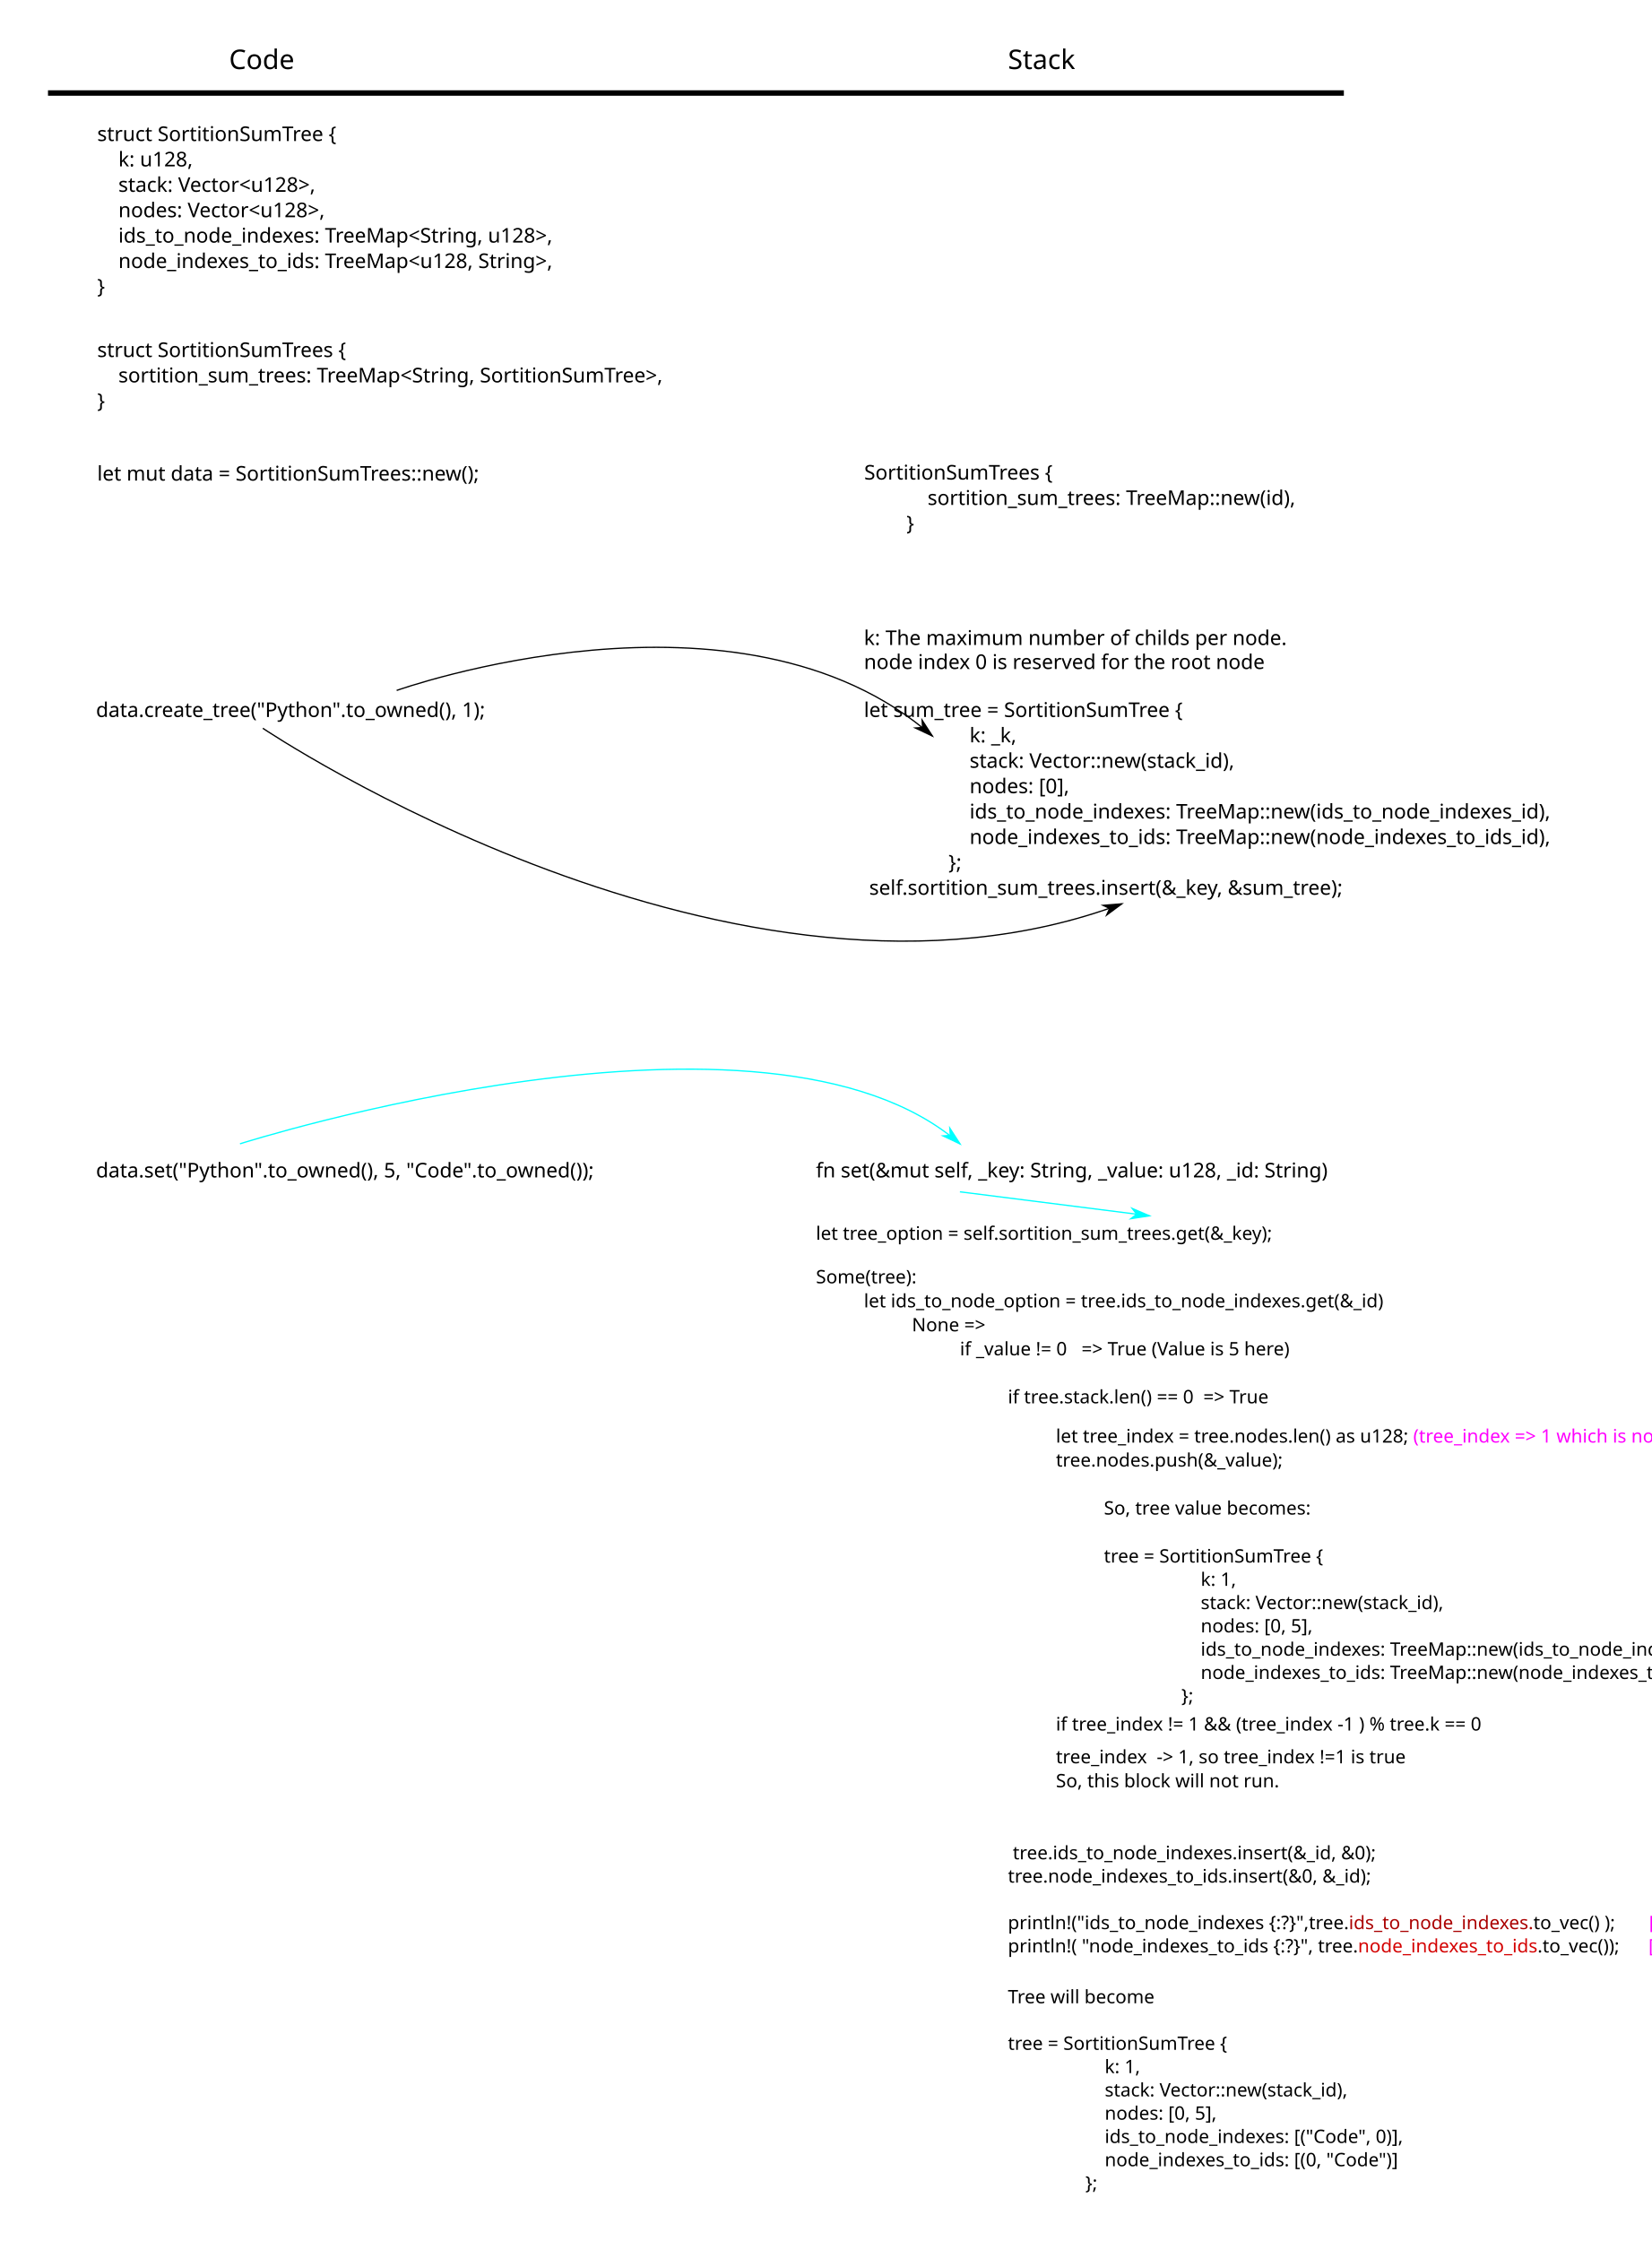
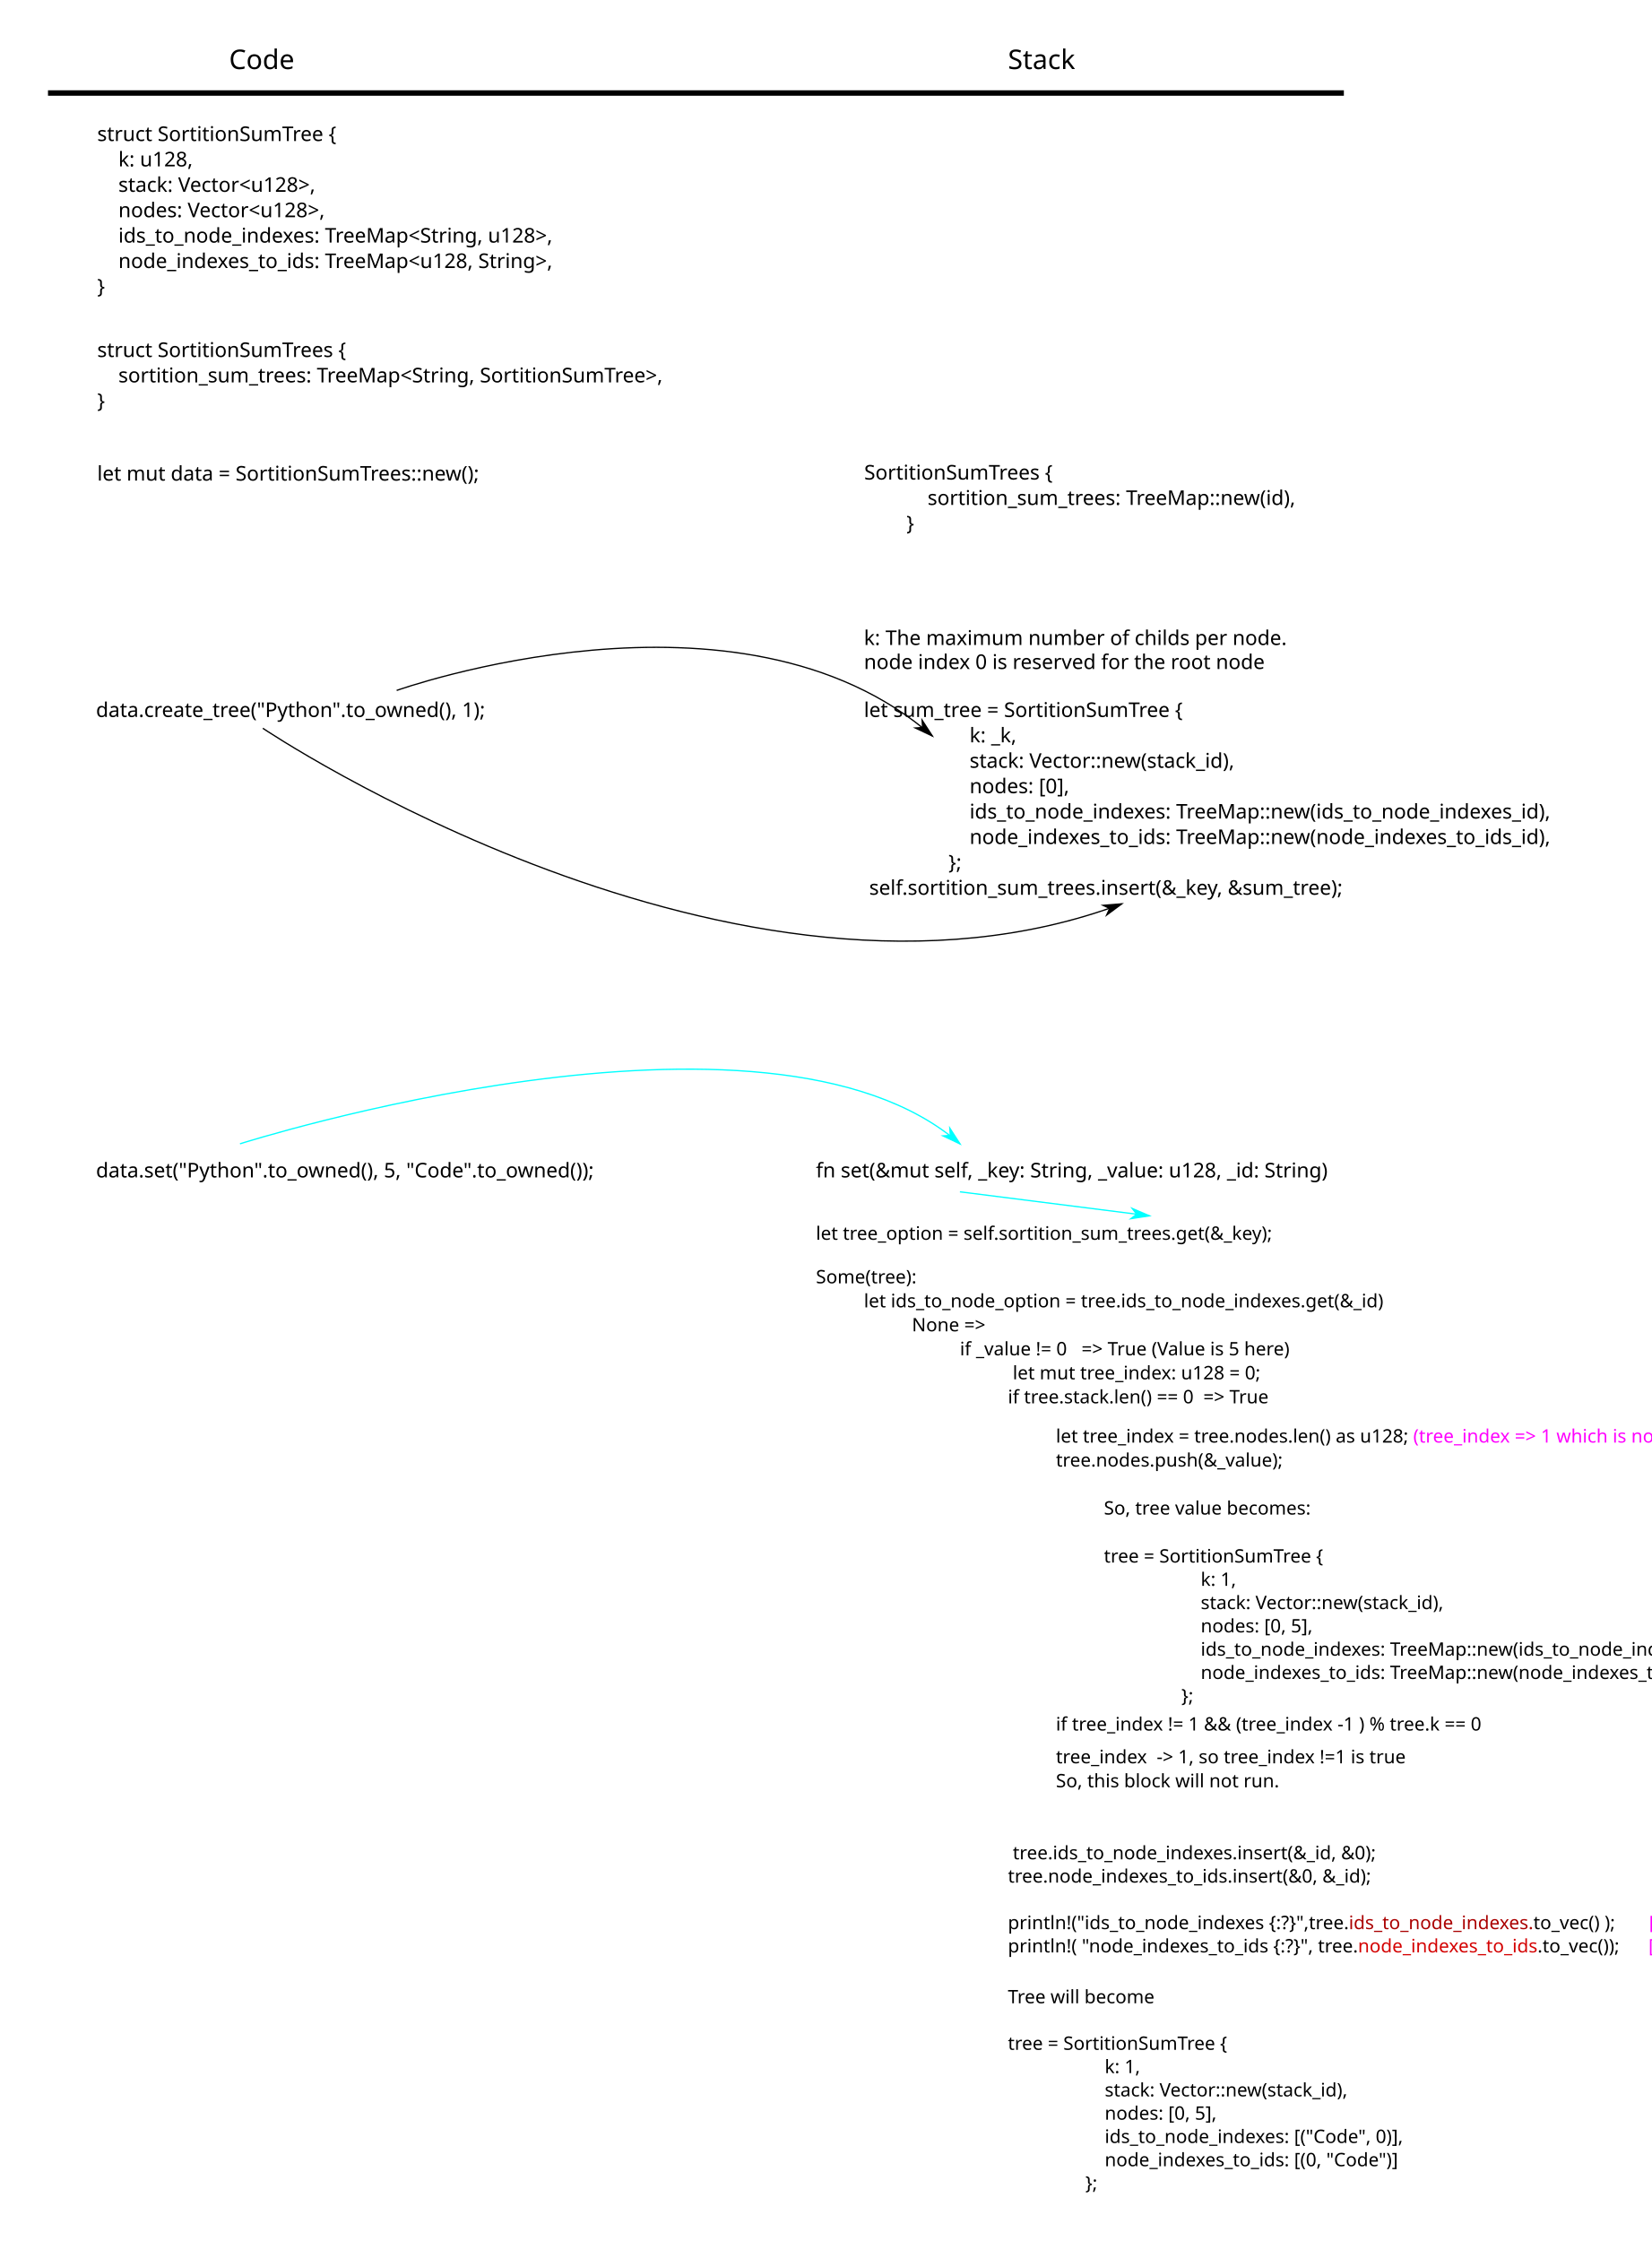
- <svg xmlns="http://www.w3.org/2000/svg" width="344.084mm" height="466.904mm" viewBox="0 0 344.084 466.904" version="1.1" id="svg8">
+ <svg xmlns="http://www.w3.org/2000/svg" id="svg8" version="1.1" viewBox="0 0 344.084 466.904" height="466.904mm" width="344.084mm">
  <defs id="defs2">
-     <rect x="150" y="295" width="60" height="65" id="rect1774" />
-     <marker orient="auto" refY="0" refX="0" id="marker1602" style="overflow:visible">
-       <path id="path1600" d="M 0,0 5,-5 -12.5,0 5,5 Z" style="fill:#00ffff;fill-opacity:1;fill-rule:evenodd;stroke:#00ffff;stroke-width:1pt;stroke-opacity:1" transform="matrix(-0.8,0,0,-0.8,-10,0)" />
+     <rect id="rect1774" height="65" width="60" y="295" x="150" />
+     <marker style="overflow:visible" id="marker1602" refX="0" refY="0" orient="auto">
+       <path transform="matrix(-0.8,0,0,-0.8,-10,0)" style="fill:#00ffff;fill-opacity:1;fill-rule:evenodd;stroke:#00ffff;stroke-width:1pt;stroke-opacity:1" d="M 0,0 5,-5 -12.5,0 5,5 Z" id="path1600" />
    </marker>
-     <marker orient="auto" refY="0" refX="0" id="marker1514" style="overflow:visible">
-       <path id="path1512" d="M 0,0 5,-5 -12.5,0 5,5 Z" style="fill:#00ffff;fill-opacity:1;fill-rule:evenodd;stroke:#00ffff;stroke-width:1pt;stroke-opacity:1" transform="matrix(-0.8,0,0,-0.8,-10,0)" />
+     <marker style="overflow:visible" id="marker1514" refX="0" refY="0" orient="auto">
+       <path transform="matrix(-0.8,0,0,-0.8,-10,0)" style="fill:#00ffff;fill-opacity:1;fill-rule:evenodd;stroke:#00ffff;stroke-width:1pt;stroke-opacity:1" d="M 0,0 5,-5 -12.5,0 5,5 Z" id="path1512" />
    </marker>
-     <marker orient="auto" refY="0" refX="0" id="Tail" style="overflow:visible">
-       <g id="g1206" transform="scale(-1.2)" style="fill:#000000;fill-opacity:1;stroke:#000000;stroke-opacity:1">
-         <path id="path1194" d="M -3.805,-3.959 0.544,0" style="fill:#000000;fill-opacity:1;fill-rule:evenodd;stroke:#000000;stroke-width:0.8;stroke-linecap:round;stroke-opacity:1" />
-         <path id="path1196" d="M -1.287,-3.959 3.062,0" style="fill:#000000;fill-opacity:1;fill-rule:evenodd;stroke:#000000;stroke-width:0.8;stroke-linecap:round;stroke-opacity:1" />
-         <path id="path1198" d="M 1.305,-3.959 5.654,0" style="fill:#000000;fill-opacity:1;fill-rule:evenodd;stroke:#000000;stroke-width:0.8;stroke-linecap:round;stroke-opacity:1" />
-         <path id="path1200" d="M -3.805,4.178 0.544,0.22" style="fill:#000000;fill-opacity:1;fill-rule:evenodd;stroke:#000000;stroke-width:0.8;stroke-linecap:round;stroke-opacity:1" />
-         <path id="path1202" d="M -1.287,4.178 3.062,0.22" style="fill:#000000;fill-opacity:1;fill-rule:evenodd;stroke:#000000;stroke-width:0.8;stroke-linecap:round;stroke-opacity:1" />
-         <path id="path1204" d="M 1.305,4.178 5.654,0.22" style="fill:#000000;fill-opacity:1;fill-rule:evenodd;stroke:#000000;stroke-width:0.8;stroke-linecap:round;stroke-opacity:1" />
+     <marker style="overflow:visible" id="Tail" refX="0" refY="0" orient="auto">
+       <g style="fill:#000000;fill-opacity:1;stroke:#000000;stroke-opacity:1" transform="scale(-1.2)" id="g1206">
+         <path style="fill:#000000;fill-opacity:1;fill-rule:evenodd;stroke:#000000;stroke-width:0.8;stroke-linecap:round;stroke-opacity:1" d="M -3.805,-3.959 0.544,0" id="path1194" />
+         <path style="fill:#000000;fill-opacity:1;fill-rule:evenodd;stroke:#000000;stroke-width:0.8;stroke-linecap:round;stroke-opacity:1" d="M -1.287,-3.959 3.062,0" id="path1196" />
+         <path style="fill:#000000;fill-opacity:1;fill-rule:evenodd;stroke:#000000;stroke-width:0.8;stroke-linecap:round;stroke-opacity:1" d="M 1.305,-3.959 5.654,0" id="path1198" />
+         <path style="fill:#000000;fill-opacity:1;fill-rule:evenodd;stroke:#000000;stroke-width:0.8;stroke-linecap:round;stroke-opacity:1" d="M -3.805,4.178 0.544,0.22" id="path1200" />
+         <path style="fill:#000000;fill-opacity:1;fill-rule:evenodd;stroke:#000000;stroke-width:0.8;stroke-linecap:round;stroke-opacity:1" d="M -1.287,4.178 3.062,0.22" id="path1202" />
+         <path style="fill:#000000;fill-opacity:1;fill-rule:evenodd;stroke:#000000;stroke-width:0.8;stroke-linecap:round;stroke-opacity:1" d="M 1.305,4.178 5.654,0.22" id="path1204" />
      </g>
    </marker>
-     <marker style="overflow:visible" id="marker1294" refX="0" refY="0" orient="auto">
-       <path transform="matrix(-0.8,0,0,-0.8,-10,0)" style="fill:#000000;fill-opacity:1;fill-rule:evenodd;stroke:#000000;stroke-width:1pt;stroke-opacity:1" d="M 0,0 5,-5 -12.5,0 5,5 Z" id="path1292" />
+     <marker orient="auto" refY="0" refX="0" id="marker1294" style="overflow:visible">
+       <path id="path1292" d="M 0,0 5,-5 -12.5,0 5,5 Z" style="fill:#000000;fill-opacity:1;fill-rule:evenodd;stroke:#000000;stroke-width:1pt;stroke-opacity:1" transform="matrix(-0.8,0,0,-0.8,-10,0)" />
    </marker>
-     <marker orient="auto" refY="0" refX="0" id="Arrow1Lend" style="overflow:visible">
-       <path id="path909" d="M 0,0 5,-5 -12.5,0 5,5 Z" style="fill:#000000;fill-opacity:1;fill-rule:evenodd;stroke:#000000;stroke-width:1pt;stroke-opacity:1" transform="matrix(-0.8,0,0,-0.8,-10,0)" />
+     <marker style="overflow:visible" id="Arrow1Lend" refX="0" refY="0" orient="auto">
+       <path transform="matrix(-0.8,0,0,-0.8,-10,0)" style="fill:#000000;fill-opacity:1;fill-rule:evenodd;stroke:#000000;stroke-width:1pt;stroke-opacity:1" d="M 0,0 5,-5 -12.5,0 5,5 Z" id="path909" />
    </marker>
  </defs>
-   <g id="layer1" transform="translate(70,-2.619914)">
-     <path style="fill:none;stroke:#000000;stroke-width:1.134;stroke-linecap:butt;stroke-linejoin:miter;stroke-miterlimit:4;stroke-dasharray:none;stroke-opacity:1" d="M -60,22 H 210" id="path836" />
-     <text xml:space="preserve" style="font-style:normal;font-variant:normal;font-weight:normal;font-stretch:normal;font-size:5.644px;line-height:1.25;font-family:'Ubuntu Condensed';-inkscape-font-specification:'Ubuntu Condensed, ';letter-spacing:0px;word-spacing:0px;fill:#000000;fill-opacity:1;stroke:none;stroke-width:0.265" x="-22.279" y="17" id="text840">
-       <tspan id="tspan838" x="-22.279" y="17" style="stroke-width:0.265">Code</tspan>
+   <g transform="translate(70,-2.619914)" id="layer1">
+     <path id="path836" d="M -60,22 H 210" style="fill:none;stroke:#000000;stroke-width:1.134;stroke-linecap:butt;stroke-linejoin:miter;stroke-miterlimit:4;stroke-dasharray:none;stroke-opacity:1" />
+     <text id="text840" y="17" x="-22.279" style="font-style:normal;font-variant:normal;font-weight:normal;font-stretch:normal;font-size:5.644px;line-height:1.25;font-family:'Ubuntu Condensed';-inkscape-font-specification:'Ubuntu Condensed, ';letter-spacing:0px;word-spacing:0px;fill:#000000;fill-opacity:1;stroke:none;stroke-width:0.265" xml:space="preserve">
+       <tspan style="stroke-width:0.265" y="17" x="-22.279" id="tspan838">Code</tspan>
    </text>
-     <text xml:space="preserve" style="font-style:normal;font-variant:normal;font-weight:normal;font-stretch:normal;font-size:5.644px;line-height:1.25;font-family:'Ubuntu Condensed';-inkscape-font-specification:'Ubuntu Condensed, ';letter-spacing:0px;word-spacing:0px;fill:#000000;fill-opacity:1;stroke:none;stroke-width:0.265" x="140" y="17" id="text844">
-       <tspan id="tspan842" x="140" y="17" style="stroke-width:0.265">Stack</tspan>
+     <text id="text844" y="17" x="140" style="font-style:normal;font-variant:normal;font-weight:normal;font-stretch:normal;font-size:5.644px;line-height:1.25;font-family:'Ubuntu Condensed';-inkscape-font-specification:'Ubuntu Condensed, ';letter-spacing:0px;word-spacing:0px;fill:#000000;fill-opacity:1;stroke:none;stroke-width:0.265" xml:space="preserve">
+       <tspan style="stroke-width:0.265" y="17" x="140" id="tspan842">Stack</tspan>
    </text>
-     <text xml:space="preserve" style="font-style:normal;font-variant:normal;font-weight:normal;font-stretch:normal;font-size:4.233px;line-height:1.25;font-family:'Ubuntu Condensed';-inkscape-font-specification:'Ubuntu Condensed, ';letter-spacing:0px;word-spacing:0px;fill:#000000;fill-opacity:1;stroke:none;stroke-width:0.265" x="-49.742" y="102.748" id="text848">
-       <tspan id="tspan846" x="-49.742" y="102.748" style="stroke-width:0.265">let mut data = SortitionSumTrees::new();</tspan>
+     <text id="text848" y="102.748" x="-49.742" style="font-style:normal;font-variant:normal;font-weight:normal;font-stretch:normal;font-size:4.233px;line-height:1.25;font-family:'Ubuntu Condensed';-inkscape-font-specification:'Ubuntu Condensed, ';letter-spacing:0px;word-spacing:0px;fill:#000000;fill-opacity:1;stroke:none;stroke-width:0.265" xml:space="preserve">
+       <tspan style="stroke-width:0.265" y="102.748" x="-49.742" id="tspan846">let mut data = SortitionSumTrees::new();</tspan>
    </text>
-     <text xml:space="preserve" style="font-style:normal;font-variant:normal;font-weight:normal;font-stretch:normal;font-size:4.233px;line-height:1.25;font-family:'Ubuntu Condensed';-inkscape-font-specification:'Ubuntu Condensed, ';letter-spacing:0px;word-spacing:0px;fill:#000000;fill-opacity:1;stroke:none;stroke-width:0.265" x="-49.742" y="32" id="text852">
-       <tspan id="tspan850" x="-49.742" y="32" style="stroke-width:0.265">struct SortitionSumTree {</tspan>
-       <tspan x="-49.742" y="37.292" style="stroke-width:0.265" id="tspan854">    k: u128,</tspan>
-       <tspan x="-49.742" y="42.583" style="stroke-width:0.265" id="tspan856">    stack: Vector&lt;u128&gt;,</tspan>
-       <tspan x="-49.742" y="47.875" style="stroke-width:0.265" id="tspan858">    nodes: Vector&lt;u128&gt;,</tspan>
-       <tspan x="-49.742" y="53.167" style="stroke-width:0.265" id="tspan860">    ids_to_node_indexes: TreeMap&lt;String, u128&gt;,</tspan>
-       <tspan x="-49.742" y="58.458" style="stroke-width:0.265" id="tspan862">    node_indexes_to_ids: TreeMap&lt;u128, String&gt;,</tspan>
-       <tspan x="-49.742" y="63.75" style="stroke-width:0.265" id="tspan864">}</tspan>
+     <text id="text852" y="32" x="-49.742" style="font-style:normal;font-variant:normal;font-weight:normal;font-stretch:normal;font-size:4.233px;line-height:1.25;font-family:'Ubuntu Condensed';-inkscape-font-specification:'Ubuntu Condensed, ';letter-spacing:0px;word-spacing:0px;fill:#000000;fill-opacity:1;stroke:none;stroke-width:0.265" xml:space="preserve">
+       <tspan style="stroke-width:0.265" y="32" x="-49.742" id="tspan850">struct SortitionSumTree {</tspan>
+       <tspan id="tspan854" style="stroke-width:0.265" y="37.292" x="-49.742">    k: u128,</tspan>
+       <tspan id="tspan856" style="stroke-width:0.265" y="42.583" x="-49.742">    stack: Vector&lt;u128&gt;,</tspan>
+       <tspan id="tspan858" style="stroke-width:0.265" y="47.875" x="-49.742">    nodes: Vector&lt;u128&gt;,</tspan>
+       <tspan id="tspan860" style="stroke-width:0.265" y="53.167" x="-49.742">    ids_to_node_indexes: TreeMap&lt;String, u128&gt;,</tspan>
+       <tspan id="tspan862" style="stroke-width:0.265" y="58.458" x="-49.742">    node_indexes_to_ids: TreeMap&lt;u128, String&gt;,</tspan>
+       <tspan id="tspan864" style="stroke-width:0.265" y="63.75" x="-49.742">}</tspan>
    </text>
-     <text xml:space="preserve" style="font-style:normal;font-variant:normal;font-weight:normal;font-stretch:normal;font-size:4.233px;line-height:1.25;font-family:'Ubuntu Condensed';-inkscape-font-specification:'Ubuntu Condensed, ';letter-spacing:0px;word-spacing:0px;fill:#000000;fill-opacity:1;stroke:none;stroke-width:0.265" x="-49.742" y="77" id="text868">
-       <tspan id="tspan866" x="-49.742" y="77" style="stroke-width:0.265">struct SortitionSumTrees {</tspan>
-       <tspan x="-49.742" y="82.292" style="stroke-width:0.265" id="tspan870">    sortition_sum_trees: TreeMap&lt;String, SortitionSumTree&gt;,</tspan>
-       <tspan x="-49.742" y="87.583" style="stroke-width:0.265" id="tspan872">}</tspan>
+     <text id="text868" y="77" x="-49.742" style="font-style:normal;font-variant:normal;font-weight:normal;font-stretch:normal;font-size:4.233px;line-height:1.25;font-family:'Ubuntu Condensed';-inkscape-font-specification:'Ubuntu Condensed, ';letter-spacing:0px;word-spacing:0px;fill:#000000;fill-opacity:1;stroke:none;stroke-width:0.265" xml:space="preserve">
+       <tspan style="stroke-width:0.265" y="77" x="-49.742" id="tspan866">struct SortitionSumTrees {</tspan>
+       <tspan id="tspan870" style="stroke-width:0.265" y="82.292" x="-49.742">    sortition_sum_trees: TreeMap&lt;String, SortitionSumTree&gt;,</tspan>
+       <tspan id="tspan872" style="stroke-width:0.265" y="87.583" x="-49.742">}</tspan>
    </text>
-     <text xml:space="preserve" style="font-style:normal;font-variant:normal;font-weight:normal;font-stretch:normal;font-size:4.233px;line-height:1.25;font-family:'Ubuntu Condensed';-inkscape-font-specification:'Ubuntu Condensed, ';letter-spacing:0px;word-spacing:0px;fill:#000000;fill-opacity:1;stroke:none;stroke-width:0.265" x="110.054" y="102.529" id="text876">
-       <tspan id="tspan874" x="110.054" y="102.529" style="stroke-width:0.265">SortitionSumTrees {</tspan>
-       <tspan x="110.054" y="107.821" style="stroke-width:0.265" id="tspan878">            sortition_sum_trees: TreeMap::new(id),</tspan>
-       <tspan x="110.054" y="113.112" style="stroke-width:0.265" id="tspan880">        }</tspan>
+     <text id="text876" y="102.529" x="110.054" style="font-style:normal;font-variant:normal;font-weight:normal;font-stretch:normal;font-size:4.233px;line-height:1.25;font-family:'Ubuntu Condensed';-inkscape-font-specification:'Ubuntu Condensed, ';letter-spacing:0px;word-spacing:0px;fill:#000000;fill-opacity:1;stroke:none;stroke-width:0.265" xml:space="preserve">
+       <tspan style="stroke-width:0.265" y="102.529" x="110.054" id="tspan874">SortitionSumTrees {</tspan>
+       <tspan id="tspan878" style="stroke-width:0.265" y="107.821" x="110.054">            sortition_sum_trees: TreeMap::new(id),</tspan>
+       <tspan id="tspan880" style="stroke-width:0.265" y="113.112" x="110.054">        }</tspan>
    </text>
-     <text xml:space="preserve" style="font-style:normal;font-variant:normal;font-weight:normal;font-stretch:normal;font-size:4.233px;line-height:1.25;font-family:'Ubuntu Condensed';-inkscape-font-specification:'Ubuntu Condensed, ';letter-spacing:0px;word-spacing:0px;fill:#000000;fill-opacity:1;stroke:none;stroke-width:0.265" x="-50" y="152" id="text884">
-       <tspan id="tspan882" x="-50" y="152" style="stroke-width:0.265">data.create_tree("Python".to_owned(), 1);</tspan>
+     <text id="text884" y="152" x="-50" style="font-style:normal;font-variant:normal;font-weight:normal;font-stretch:normal;font-size:4.233px;line-height:1.25;font-family:'Ubuntu Condensed';-inkscape-font-specification:'Ubuntu Condensed, ';letter-spacing:0px;word-spacing:0px;fill:#000000;fill-opacity:1;stroke:none;stroke-width:0.265" xml:space="preserve">
+       <tspan style="stroke-width:0.265" y="152" x="-50" id="tspan882">data.create_tree("Python".to_owned(), 1);</tspan>
    </text>
-     <text xml:space="preserve" style="font-style:normal;font-variant:normal;font-weight:normal;font-stretch:normal;font-size:4.233px;line-height:1.25;font-family:'Ubuntu Condensed';-inkscape-font-specification:'Ubuntu Condensed, ';letter-spacing:0px;word-spacing:0px;fill:#000000;fill-opacity:1;stroke:none;stroke-width:0.265" x="110" y="152" id="text888">
-       <tspan id="tspan886" x="110" y="152" style="stroke-width:0.265">let sum_tree = SortitionSumTree {</tspan>
-       <tspan x="110" y="157.292" style="stroke-width:0.265" id="tspan890">                    k: _k,</tspan>
-       <tspan x="110" y="162.583" style="stroke-width:0.265" id="tspan892">                    stack: Vector::new(stack_id),</tspan>
-       <tspan x="110" y="167.875" style="stroke-width:0.265" id="tspan894" dy="0 0 0 0 0 0 0 0 0 0 0 0 0 0 0 0 0 0 0 0 0 0 0 0 0 0 0 0 0 0 0">                    nodes: [0],</tspan>
-       <tspan x="110" y="173.167" style="stroke-width:0.265" id="tspan896">                    ids_to_node_indexes: TreeMap::new(ids_to_node_indexes_id),</tspan>
-       <tspan x="110" y="178.458" style="stroke-width:0.265" id="tspan898">                    node_indexes_to_ids: TreeMap::new(node_indexes_to_ids_id),</tspan>
-       <tspan x="110" y="183.75" style="stroke-width:0.265" id="tspan900">                };</tspan>
-       <tspan x="110" y="189.042" style="stroke-width:0.265" id="tspan902"> self.sortition_sum_trees.insert(&amp;_key, &amp;sum_tree);</tspan>
+     <text id="text888" y="152" x="110" style="font-style:normal;font-variant:normal;font-weight:normal;font-stretch:normal;font-size:4.233px;line-height:1.25;font-family:'Ubuntu Condensed';-inkscape-font-specification:'Ubuntu Condensed, ';letter-spacing:0px;word-spacing:0px;fill:#000000;fill-opacity:1;stroke:none;stroke-width:0.265" xml:space="preserve">
+       <tspan style="stroke-width:0.265" y="152" x="110" id="tspan886">let sum_tree = SortitionSumTree {</tspan>
+       <tspan id="tspan890" style="stroke-width:0.265" y="157.292" x="110">                    k: _k,</tspan>
+       <tspan id="tspan892" style="stroke-width:0.265" y="162.583" x="110">                    stack: Vector::new(stack_id),</tspan>
+       <tspan dy="0 0 0 0 0 0 0 0 0 0 0 0 0 0 0 0 0 0 0 0 0 0 0 0 0 0 0 0 0 0 0" id="tspan894" style="stroke-width:0.265" y="167.875" x="110">                    nodes: [0],</tspan>
+       <tspan id="tspan896" style="stroke-width:0.265" y="173.167" x="110">                    ids_to_node_indexes: TreeMap::new(ids_to_node_indexes_id),</tspan>
+       <tspan id="tspan898" style="stroke-width:0.265" y="178.458" x="110">                    node_indexes_to_ids: TreeMap::new(node_indexes_to_ids_id),</tspan>
+       <tspan id="tspan900" style="stroke-width:0.265" y="183.75" x="110">                };</tspan>
+       <tspan id="tspan902" style="stroke-width:0.265" y="189.042" x="110"> self.sortition_sum_trees.insert(&amp;_key, &amp;sum_tree);</tspan>
    </text>
-     <path style="fill:none;stroke:#000000;stroke-width:0.265px;stroke-linecap:butt;stroke-linejoin:miter;stroke-opacity:1;marker-end:url(#Arrow1Lend)" d="m 12.646,146.471 c 0,0 71.587,-25.529 111.587,9.471" id="path904" />
-     <path style="fill:none;stroke:#000000;stroke-width:0.265px;stroke-linecap:butt;stroke-linejoin:miter;stroke-opacity:1;marker-end:url(#marker1294)" d="m -15.238,154.354 c 0,0 98.942,66.588 178.942,36.587" id="path1284" />
-     <text xml:space="preserve" style="font-style:normal;font-variant:normal;font-weight:normal;font-stretch:normal;font-size:4.233px;line-height:1.25;font-family:'Ubuntu Condensed';-inkscape-font-specification:'Ubuntu Condensed, ';letter-spacing:0px;word-spacing:0px;fill:#000000;fill-opacity:1;stroke:none;stroke-width:0.265" x="110" y="137" id="text1568">
-       <tspan id="tspan1566" x="110" y="137" style="stroke-width:0.265">k: The maximum number of childs per node.</tspan>
+     <path id="path904" d="m 12.646,146.471 c 0,0 71.587,-25.529 111.587,9.471" style="fill:none;stroke:#000000;stroke-width:0.265px;stroke-linecap:butt;stroke-linejoin:miter;stroke-opacity:1;marker-end:url(#Arrow1Lend)" />
+     <path id="path1284" d="m -15.238,154.354 c 0,0 98.942,66.588 178.942,36.587" style="fill:none;stroke:#000000;stroke-width:0.265px;stroke-linecap:butt;stroke-linejoin:miter;stroke-opacity:1;marker-end:url(#marker1294)" />
+     <text id="text1568" y="137" x="110" style="font-style:normal;font-variant:normal;font-weight:normal;font-stretch:normal;font-size:4.233px;line-height:1.25;font-family:'Ubuntu Condensed';-inkscape-font-specification:'Ubuntu Condensed, ';letter-spacing:0px;word-spacing:0px;fill:#000000;fill-opacity:1;stroke:none;stroke-width:0.265" xml:space="preserve">
+       <tspan style="stroke-width:0.265" y="137" x="110" id="tspan1566">k: The maximum number of childs per node.</tspan>
    </text>
-     <text xml:space="preserve" style="font-style:normal;font-variant:normal;font-weight:normal;font-stretch:normal;font-size:4.233px;line-height:1.25;font-family:'Ubuntu Condensed';-inkscape-font-specification:'Ubuntu Condensed, ';letter-spacing:0px;word-spacing:0px;fill:#000000;fill-opacity:1;stroke:none;stroke-width:0.265" x="110" y="142" id="text1572">
-       <tspan id="tspan1570" x="110" y="142" style="stroke-width:0.265">node index 0 is reserved for the root node</tspan>
+     <text id="text1572" y="142" x="110" style="font-style:normal;font-variant:normal;font-weight:normal;font-stretch:normal;font-size:4.233px;line-height:1.25;font-family:'Ubuntu Condensed';-inkscape-font-specification:'Ubuntu Condensed, ';letter-spacing:0px;word-spacing:0px;fill:#000000;fill-opacity:1;stroke:none;stroke-width:0.265" xml:space="preserve">
+       <tspan style="stroke-width:0.265" y="142" x="110" id="tspan1570">node index 0 is reserved for the root node</tspan>
    </text>
-     <text xml:space="preserve" style="font-style:normal;font-variant:normal;font-weight:normal;font-stretch:normal;font-size:4.233px;line-height:1.25;font-family:'Ubuntu Condensed';-inkscape-font-specification:'Ubuntu Condensed, ';letter-spacing:0px;word-spacing:0px;fill:#000000;fill-opacity:1;stroke:none;stroke-width:0.265" x="-50" y="247.929" id="text893">
-       <tspan id="tspan891" x="-50" y="247.929" style="stroke-width:0.265">data.set("Python".to_owned(), 5, "Code".to_owned());</tspan>
+     <text id="text893" y="247.929" x="-50" style="font-style:normal;font-variant:normal;font-weight:normal;font-stretch:normal;font-size:4.233px;line-height:1.25;font-family:'Ubuntu Condensed';-inkscape-font-specification:'Ubuntu Condensed, ';letter-spacing:0px;word-spacing:0px;fill:#000000;fill-opacity:1;stroke:none;stroke-width:0.265" xml:space="preserve">
+       <tspan style="stroke-width:0.265" y="247.929" x="-50" id="tspan891">data.set("Python".to_owned(), 5, "Code".to_owned());</tspan>
    </text>
-     <text xml:space="preserve" style="font-style:normal;font-variant:normal;font-weight:normal;font-stretch:normal;font-size:4.233px;line-height:1.25;font-family:'Ubuntu Condensed';-inkscape-font-specification:'Ubuntu Condensed, ';letter-spacing:0px;word-spacing:0px;fill:#000000;fill-opacity:1;stroke:none;stroke-width:0.265" x="100" y="247.929" id="text897">
-       <tspan id="tspan895" x="100" y="247.929" style="stroke-width:0.265">fn set(&amp;mut self, _key: String, _value: u128, _id: String)</tspan>
+     <text id="text897" y="247.929" x="100" style="font-style:normal;font-variant:normal;font-weight:normal;font-stretch:normal;font-size:4.233px;line-height:1.25;font-family:'Ubuntu Condensed';-inkscape-font-specification:'Ubuntu Condensed, ';letter-spacing:0px;word-spacing:0px;fill:#000000;fill-opacity:1;stroke:none;stroke-width:0.265" xml:space="preserve">
+       <tspan style="stroke-width:0.265" y="247.929" x="100" id="tspan895">fn set(&amp;mut self, _key: String, _value: u128, _id: String)</tspan>
    </text>
-     <text xml:space="preserve" style="font-size:3.881px;line-height:1.25;font-family:'Ubuntu Condensed';-inkscape-font-specification:'Ubuntu Condensed, ';stroke-width:0.265" x="100" y="260.929" id="text239">
-       <tspan id="tspan237" x="100" y="260.929" style="stroke-width:0.265">let tree_option = self.sortition_sum_trees.get(&amp;_key);</tspan>
+     <text id="text239" y="260.929" x="100" style="font-size:3.881px;line-height:1.25;font-family:'Ubuntu Condensed';-inkscape-font-specification:'Ubuntu Condensed, ';stroke-width:0.265" xml:space="preserve">
+       <tspan style="stroke-width:0.265" y="260.929" x="100" id="tspan237">let tree_option = self.sortition_sum_trees.get(&amp;_key);</tspan>
    </text>
-     <path style="fill:none;stroke:#00ffff;stroke-width:0.265;stroke-linecap:butt;stroke-linejoin:miter;stroke-miterlimit:4;stroke-dasharray:none;stroke-opacity:1;marker-end:url(#marker1602)" d="m -20,240.929 c 0,0 110,-35 150,0" id="path241" />
-     <path style="fill:none;stroke:#00ffff;stroke-width:0.265;stroke-linecap:butt;stroke-linejoin:miter;stroke-miterlimit:4;stroke-dasharray:none;stroke-dashoffset:0;stroke-opacity:1;marker-end:url(#marker1514)" d="m 130,250.929 39.471,5" id="path1154" />
-     <text xml:space="preserve" style="font-size:3.881px;line-height:1.25;font-family:'Ubuntu Condensed';-inkscape-font-specification:'Ubuntu Condensed, ';stroke-width:0.265" x="100" y="270" id="text1720">
-       <tspan id="tspan1718" x="100" y="270" style="stroke-width:0.265">Some(tree):</tspan>
-       <tspan x="100" y="274.851" style="stroke-width:0.265" id="tspan1722" />
+     <path id="path241" d="m -20,240.929 c 0,0 110,-35 150,0" style="fill:none;stroke:#00ffff;stroke-width:0.265;stroke-linecap:butt;stroke-linejoin:miter;stroke-miterlimit:4;stroke-dasharray:none;stroke-opacity:1;marker-end:url(#marker1602)" />
+     <path id="path1154" d="m 130,250.929 39.471,5" style="fill:none;stroke:#00ffff;stroke-width:0.265;stroke-linecap:butt;stroke-linejoin:miter;stroke-miterlimit:4;stroke-dasharray:none;stroke-dashoffset:0;stroke-opacity:1;marker-end:url(#marker1514)" />
+     <text id="text1720" y="270" x="100" style="font-size:3.881px;line-height:1.25;font-family:'Ubuntu Condensed';-inkscape-font-specification:'Ubuntu Condensed, ';stroke-width:0.265" xml:space="preserve">
+       <tspan style="stroke-width:0.265" y="270" x="100" id="tspan1718">Some(tree):</tspan>
+       <tspan id="tspan1722" style="stroke-width:0.265" y="274.851" x="100" />
    </text>
-     <text xml:space="preserve" style="font-size:3.881px;line-height:1.25;font-family:'Ubuntu Condensed';-inkscape-font-specification:'Ubuntu Condensed, ';stroke-width:0.265" x="110" y="275" id="text1726">
-       <tspan id="tspan1724" x="110" y="275" style="stroke-width:0.265">let ids_to_node_option = tree.ids_to_node_indexes.get(&amp;_id)</tspan>
+     <text id="text1726" y="275" x="110" style="font-size:3.881px;line-height:1.25;font-family:'Ubuntu Condensed';-inkscape-font-specification:'Ubuntu Condensed, ';stroke-width:0.265" xml:space="preserve">
+       <tspan style="stroke-width:0.265" y="275" x="110" id="tspan1724">let ids_to_node_option = tree.ids_to_node_indexes.get(&amp;_id)</tspan>
    </text>
-     <text xml:space="preserve" style="font-size:3.881px;line-height:1.25;font-family:'Ubuntu Condensed';-inkscape-font-specification:'Ubuntu Condensed, ';stroke-width:0.265" x="120" y="280" id="text1730">
-       <tspan id="tspan1728" x="120" y="280" style="stroke-width:0.265">None =&gt; </tspan>
+     <text id="text1730" y="280" x="120" style="font-size:3.881px;line-height:1.25;font-family:'Ubuntu Condensed';-inkscape-font-specification:'Ubuntu Condensed, ';stroke-width:0.265" xml:space="preserve">
+       <tspan style="stroke-width:0.265" y="280" x="120" id="tspan1728">None =&gt; </tspan>
    </text>
-     <text xml:space="preserve" style="font-size:3.881px;line-height:1.25;font-family:'Ubuntu Condensed';-inkscape-font-specification:'Ubuntu Condensed, ';stroke-width:0.265" x="130" y="285" id="text1734">
-       <tspan id="tspan1732" x="130" y="285" style="stroke-width:0.265">if _value != 0   =&gt; True (Value is 5 here)</tspan>
+     <text id="text1734" y="285" x="130" style="font-size:3.881px;line-height:1.25;font-family:'Ubuntu Condensed';-inkscape-font-specification:'Ubuntu Condensed, ';stroke-width:0.265" xml:space="preserve">
+       <tspan style="stroke-width:0.265" y="285" x="130" id="tspan1732">if _value != 0   =&gt; True (Value is 5 here)</tspan>
    </text>
-     <text xml:space="preserve" style="font-size:3.881px;line-height:1.25;font-family:'Ubuntu Condensed';-inkscape-font-specification:'Ubuntu Condensed, ';stroke-width:0.265" x="140" y="295" id="text1738">
-       <tspan id="tspan1736" x="140" y="295" style="stroke-width:0.265">if tree.stack.len() == 0  =&gt; True</tspan>
+     <text id="text1738" y="295" x="140" style="font-size:3.881px;line-height:1.25;font-family:'Ubuntu Condensed';-inkscape-font-specification:'Ubuntu Condensed, ';stroke-width:0.265" xml:space="preserve">
+       <tspan style="stroke-width:0.265" y="295" x="140" id="tspan1736">if tree.stack.len() == 0  =&gt; True</tspan>
    </text>
-     <text xml:space="preserve" style="font-size:3.881px;line-height:1.25;font-family:'Ubuntu Condensed';-inkscape-font-specification:'Ubuntu Condensed, ';stroke-width:0.265" x="150" y="308.175" id="text1742">
-       <tspan id="tspan1740" x="150" y="308.175" style="stroke-width:0.265">tree.nodes.push(&amp;_value);</tspan>
+     <text id="text1742" y="308.175" x="150" style="font-size:3.881px;line-height:1.25;font-family:'Ubuntu Condensed';-inkscape-font-specification:'Ubuntu Condensed, ';stroke-width:0.265" xml:space="preserve">
+       <tspan style="stroke-width:0.265" y="308.175" x="150" id="tspan1740">tree.nodes.push(&amp;_value);</tspan>
    </text>
-     <text xml:space="preserve" style="font-size:3.881px;line-height:1.25;font-family:'Ubuntu Condensed';-inkscape-font-specification:'Ubuntu Condensed, ';stroke-width:0.265" x="160" y="318.175" id="text1746">
-       <tspan id="tspan1744" x="160" y="318.175" style="stroke-width:0.265">So, tree value becomes:</tspan>
+     <text id="text1746" y="318.175" x="160" style="font-size:3.881px;line-height:1.25;font-family:'Ubuntu Condensed';-inkscape-font-specification:'Ubuntu Condensed, ';stroke-width:0.265" xml:space="preserve">
+       <tspan style="stroke-width:0.265" y="318.175" x="160" id="tspan1744">So, tree value becomes:</tspan>
    </text>
-     <text xml:space="preserve" style="font-size:3.881px;line-height:1.25;font-family:'Ubuntu Condensed';-inkscape-font-specification:'Ubuntu Condensed, ';stroke-width:0.265" x="160" y="328.175" id="text1750">
-       <tspan id="tspan1748" x="160" y="328.175" style="stroke-width:0.265">tree = SortitionSumTree {</tspan>
-       <tspan x="160" y="333.026" style="stroke-width:0.265" id="tspan1752">                    k: 1,</tspan>
-       <tspan x="160" y="337.876" style="stroke-width:0.265" id="tspan1754">                    stack: Vector::new(stack_id),</tspan>
-       <tspan x="160" y="342.727" style="stroke-width:0.265" id="tspan1756">                    nodes: [0, 5],</tspan>
-       <tspan x="160" y="347.578" style="stroke-width:0.265" id="tspan1758">                    ids_to_node_indexes: TreeMap::new(ids_to_node_indexes_id),</tspan>
-       <tspan x="160" y="352.429" style="stroke-width:0.265" id="tspan1760">                    node_indexes_to_ids: TreeMap::new(node_indexes_to_ids_id),</tspan>
-       <tspan x="160" y="357.279" style="stroke-width:0.265" id="tspan1762">                };</tspan>
+     <text id="text1750" y="328.175" x="160" style="font-size:3.881px;line-height:1.25;font-family:'Ubuntu Condensed';-inkscape-font-specification:'Ubuntu Condensed, ';stroke-width:0.265" xml:space="preserve">
+       <tspan style="stroke-width:0.265" y="328.175" x="160" id="tspan1748">tree = SortitionSumTree {</tspan>
+       <tspan id="tspan1752" style="stroke-width:0.265" y="333.026" x="160">                    k: 1,</tspan>
+       <tspan id="tspan1754" style="stroke-width:0.265" y="337.876" x="160">                    stack: Vector::new(stack_id),</tspan>
+       <tspan id="tspan1756" style="stroke-width:0.265" y="342.727" x="160">                    nodes: [0, 5],</tspan>
+       <tspan id="tspan1758" style="stroke-width:0.265" y="347.578" x="160">                    ids_to_node_indexes: TreeMap::new(ids_to_node_indexes_id),</tspan>
+       <tspan id="tspan1760" style="stroke-width:0.265" y="352.429" x="160">                    node_indexes_to_ids: TreeMap::new(node_indexes_to_ids_id),</tspan>
+       <tspan id="tspan1762" style="stroke-width:0.265" y="357.279" x="160">                };</tspan>
    </text>
-     <text xml:space="preserve" style="font-size:3.881px;line-height:1.25;font-family:'Ubuntu Condensed';-inkscape-font-specification:'Ubuntu Condensed, ';stroke-width:0.265" x="150" y="363.175" id="text1766">
-       <tspan id="tspan1764" x="150" y="363.175" style="stroke-width:0.265">if tree_index != 1 &amp;&amp; (tree_index -1 ) % tree.k == 0 </tspan>
+     <text id="text1766" y="363.175" x="150" style="font-size:3.881px;line-height:1.25;font-family:'Ubuntu Condensed';-inkscape-font-specification:'Ubuntu Condensed, ';stroke-width:0.265" xml:space="preserve">
+       <tspan style="stroke-width:0.265" y="363.175" x="150" id="tspan1764">if tree_index != 1 &amp;&amp; (tree_index -1 ) % tree.k == 0 </tspan>
    </text>
-     <text xml:space="preserve" style="font-size:3.881px;line-height:1.25;font-family:'Ubuntu Condensed';-inkscape-font-specification:'Ubuntu Condensed, ';stroke-width:0.265" x="150" y="303.175" id="text1770">
-       <tspan id="tspan1768" x="150" y="303.175" style="stroke-width:0.265">let tree_index = tree.nodes.len() as u128; <tspan style="fill:#ff00ff" id="tspan1778">(tree_index =&gt; 1 which is nodes len)</tspan>
+     <text id="text1770" y="303.175" x="150" style="font-size:3.881px;line-height:1.25;font-family:'Ubuntu Condensed';-inkscape-font-specification:'Ubuntu Condensed, ';stroke-width:0.265" xml:space="preserve">
+       <tspan style="stroke-width:0.265" y="303.175" x="150" id="tspan1768">let tree_index = tree.nodes.len() as u128; <tspan id="tspan1778" style="fill:#ff00ff">(tree_index =&gt; 1 which is nodes len)</tspan>
      </tspan>
    </text>
-     <text xml:space="preserve" id="text1772" style="font-size:3.881px;line-height:1.25;font-family:'Ubuntu Condensed';-inkscape-font-specification:'Ubuntu Condensed, ';white-space:pre;shape-inside:url(#rect1774);" />
-     <text xml:space="preserve" style="font-size:3.881px;line-height:1.25;font-family:'Ubuntu Condensed';-inkscape-font-specification:'Ubuntu Condensed, ';stroke-width:0.265" x="150" y="370" id="text1782">
-       <tspan id="tspan1780" x="150" y="370" style="stroke-width:0.265">tree_index  -&gt; 1, so tree_index !=1 is true</tspan>
+     <text style="font-size:3.881px;line-height:1.25;font-family:'Ubuntu Condensed';-inkscape-font-specification:'Ubuntu Condensed, ';white-space:pre;shape-inside:url(#rect1774);" id="text1772" xml:space="preserve" />
+     <text id="text1782" y="370" x="150" style="font-size:3.881px;line-height:1.25;font-family:'Ubuntu Condensed';-inkscape-font-specification:'Ubuntu Condensed, ';stroke-width:0.265" xml:space="preserve">
+       <tspan style="stroke-width:0.265" y="370" x="150" id="tspan1780">tree_index  -&gt; 1, so tree_index !=1 is true</tspan>
    </text>
-     <text xml:space="preserve" style="font-size:3.881px;line-height:1.25;font-family:'Ubuntu Condensed';-inkscape-font-specification:'Ubuntu Condensed, ';stroke-width:0.265" x="150" y="375" id="text1786">
-       <tspan id="tspan1784" x="150" y="375" style="stroke-width:0.265">So, this block will not run.</tspan>
+     <text id="text1786" y="375" x="150" style="font-size:3.881px;line-height:1.25;font-family:'Ubuntu Condensed';-inkscape-font-specification:'Ubuntu Condensed, ';stroke-width:0.265" xml:space="preserve">
+       <tspan style="stroke-width:0.265" y="375" x="150" id="tspan1784">So, this block will not run.</tspan>
    </text>
-     <text xml:space="preserve" style="font-size:3.881px;line-height:1.25;font-family:'Ubuntu Condensed';-inkscape-font-specification:'Ubuntu Condensed, ';stroke-width:0.265" x="140" y="390" id="text1812">
-       <tspan id="tspan1810" x="140" y="390" style="stroke-width:0.265"> tree.ids_to_node_indexes.insert(&amp;_id, &amp;0);</tspan>
-       <tspan x="140" y="394.851" style="stroke-width:0.265" id="tspan1814">tree.node_indexes_to_ids.insert(&amp;0, &amp;_id);</tspan>
-       <tspan x="140" y="399.701" style="stroke-width:0.265" id="tspan1816" />
-       <tspan x="140" y="404.552" style="stroke-width:0.265" id="tspan1822">println!("ids_to_node_indexes {:?}",tree.<tspan style="fill:#aa0000" id="tspan1942">ids_to_node_indexes.</tspan>to_vec() );       <tspan style="fill:#ff00ff" id="tspan1948">[("Code", 0)]</tspan>
+     <text id="text1812" y="390" x="140" style="font-size:3.881px;line-height:1.25;font-family:'Ubuntu Condensed';-inkscape-font-specification:'Ubuntu Condensed, ';stroke-width:0.265" xml:space="preserve">
+       <tspan style="stroke-width:0.265" y="390" x="140" id="tspan1810"> tree.ids_to_node_indexes.insert(&amp;_id, &amp;0);</tspan>
+       <tspan id="tspan1814" style="stroke-width:0.265" y="394.851" x="140">tree.node_indexes_to_ids.insert(&amp;0, &amp;_id);</tspan>
+       <tspan id="tspan1816" style="stroke-width:0.265" y="399.701" x="140" />
+       <tspan id="tspan1822" style="stroke-width:0.265" y="404.552" x="140">println!("ids_to_node_indexes {:?}",tree.<tspan id="tspan1942" style="fill:#aa0000">ids_to_node_indexes.</tspan>to_vec() );       <tspan id="tspan1948" style="fill:#ff00ff">[("Code", 0)]</tspan>
      </tspan>
-       <tspan x="140" y="409.403" style="stroke-width:0.265" id="tspan1938">println!( "node_indexes_to_ids {:?}", tree.<tspan style="fill:#d40000" id="tspan1900">node_indexes_to_ids</tspan>.to_vec());     <tspan style="fill:#ff00ff" id="tspan1848"> [(0, "Code")]</tspan>
+       <tspan id="tspan1938" style="stroke-width:0.265" y="409.403" x="140">println!( "node_indexes_to_ids {:?}", tree.<tspan id="tspan1900" style="fill:#d40000">node_indexes_to_ids</tspan>.to_vec());     <tspan id="tspan1848" style="fill:#ff00ff"> [(0, "Code")]</tspan>
      </tspan>
-       <tspan x="140" y="414.254" style="stroke-width:0.265" id="tspan1830" />
+       <tspan id="tspan1830" style="stroke-width:0.265" y="414.254" x="140" />
    </text>
-     <text xml:space="preserve" style="font-size:3.881px;line-height:1.25;font-family:'Ubuntu Condensed';-inkscape-font-specification:'Ubuntu Condensed, ';stroke-width:0.265" x="140" y="420" id="text1912">
-       <tspan id="tspan1910" x="140" y="420" style="stroke-width:0.265">Tree will become</tspan>
-       <tspan x="140" y="424.851" style="stroke-width:0.265" id="tspan1914" />
-       <tspan x="140" y="429.701" style="stroke-width:0.265" id="tspan1916">tree = SortitionSumTree {</tspan>
-       <tspan x="140" y="434.552" style="stroke-width:0.265" id="tspan1918">                    k: 1,</tspan>
-       <tspan x="140" y="439.403" style="stroke-width:0.265" id="tspan1920">                    stack: Vector::new(stack_id),</tspan>
-       <tspan x="140" y="444.254" style="stroke-width:0.265" id="tspan1922">                    nodes: [0, 5],</tspan>
-       <tspan x="140" y="449.104" style="stroke-width:0.265" id="tspan1924">                    ids_to_node_indexes: [("Code", 0)],</tspan>
-       <tspan x="140" y="453.955" style="stroke-width:0.265" id="tspan1926">                    node_indexes_to_ids: [(0, "Code")]</tspan>
-       <tspan x="140" y="458.806" style="stroke-width:0.265" id="tspan1928">                };</tspan>
+     <text id="text1912" y="420" x="140" style="font-size:3.881px;line-height:1.25;font-family:'Ubuntu Condensed';-inkscape-font-specification:'Ubuntu Condensed, ';stroke-width:0.265" xml:space="preserve">
+       <tspan style="stroke-width:0.265" y="420" x="140" id="tspan1910">Tree will become</tspan>
+       <tspan id="tspan1914" style="stroke-width:0.265" y="424.851" x="140" />
+       <tspan id="tspan1916" style="stroke-width:0.265" y="429.701" x="140">tree = SortitionSumTree {</tspan>
+       <tspan id="tspan1918" style="stroke-width:0.265" y="434.552" x="140">                    k: 1,</tspan>
+       <tspan id="tspan1920" style="stroke-width:0.265" y="439.403" x="140">                    stack: Vector::new(stack_id),</tspan>
+       <tspan id="tspan1922" style="stroke-width:0.265" y="444.254" x="140">                    nodes: [0, 5],</tspan>
+       <tspan id="tspan1924" style="stroke-width:0.265" y="449.104" x="140">                    ids_to_node_indexes: [("Code", 0)],</tspan>
+       <tspan id="tspan1926" style="stroke-width:0.265" y="453.955" x="140">                    node_indexes_to_ids: [(0, "Code")]</tspan>
+       <tspan id="tspan1928" style="stroke-width:0.265" y="458.806" x="140">                };</tspan>
    </text>
-     <text xml:space="preserve" style="font-size:3.881px;line-height:1.25;font-family:'Ubuntu Condensed';-inkscape-font-specification:'Ubuntu Condensed, ';stroke-width:0.265" x="140" y="400" id="text1932">
-       <tspan id="tspan1930" x="140" y="400" style="stroke-width:0.265" />
-       <tspan x="140" y="404.851" style="stroke-width:0.265" id="tspan1934" />
-       <tspan x="140" y="409.701" style="stroke-width:0.265" id="tspan1936" />
+     <text id="text1932" y="400" x="140" style="font-size:3.881px;line-height:1.25;font-family:'Ubuntu Condensed';-inkscape-font-specification:'Ubuntu Condensed, ';stroke-width:0.265" xml:space="preserve">
+       <tspan style="stroke-width:0.265" y="400" x="140" id="tspan1930" />
+       <tspan id="tspan1934" style="stroke-width:0.265" y="404.851" x="140" />
+       <tspan id="tspan1936" style="stroke-width:0.265" y="409.701" x="140" />
+     </text>
+     <text id="text1004" y="290" x="140" style="font-size:3.881px;line-height:1.25;font-family:'Ubuntu Condensed';-inkscape-font-specification:'Ubuntu Condensed, ';letter-spacing:0px;stroke-width:0.265" xml:space="preserve">
+       <tspan style="stroke-width:0.265" y="290" x="140" id="tspan1002"> let mut tree_index: u128 = 0;</tspan>
    </text>
  </g>
</svg>
